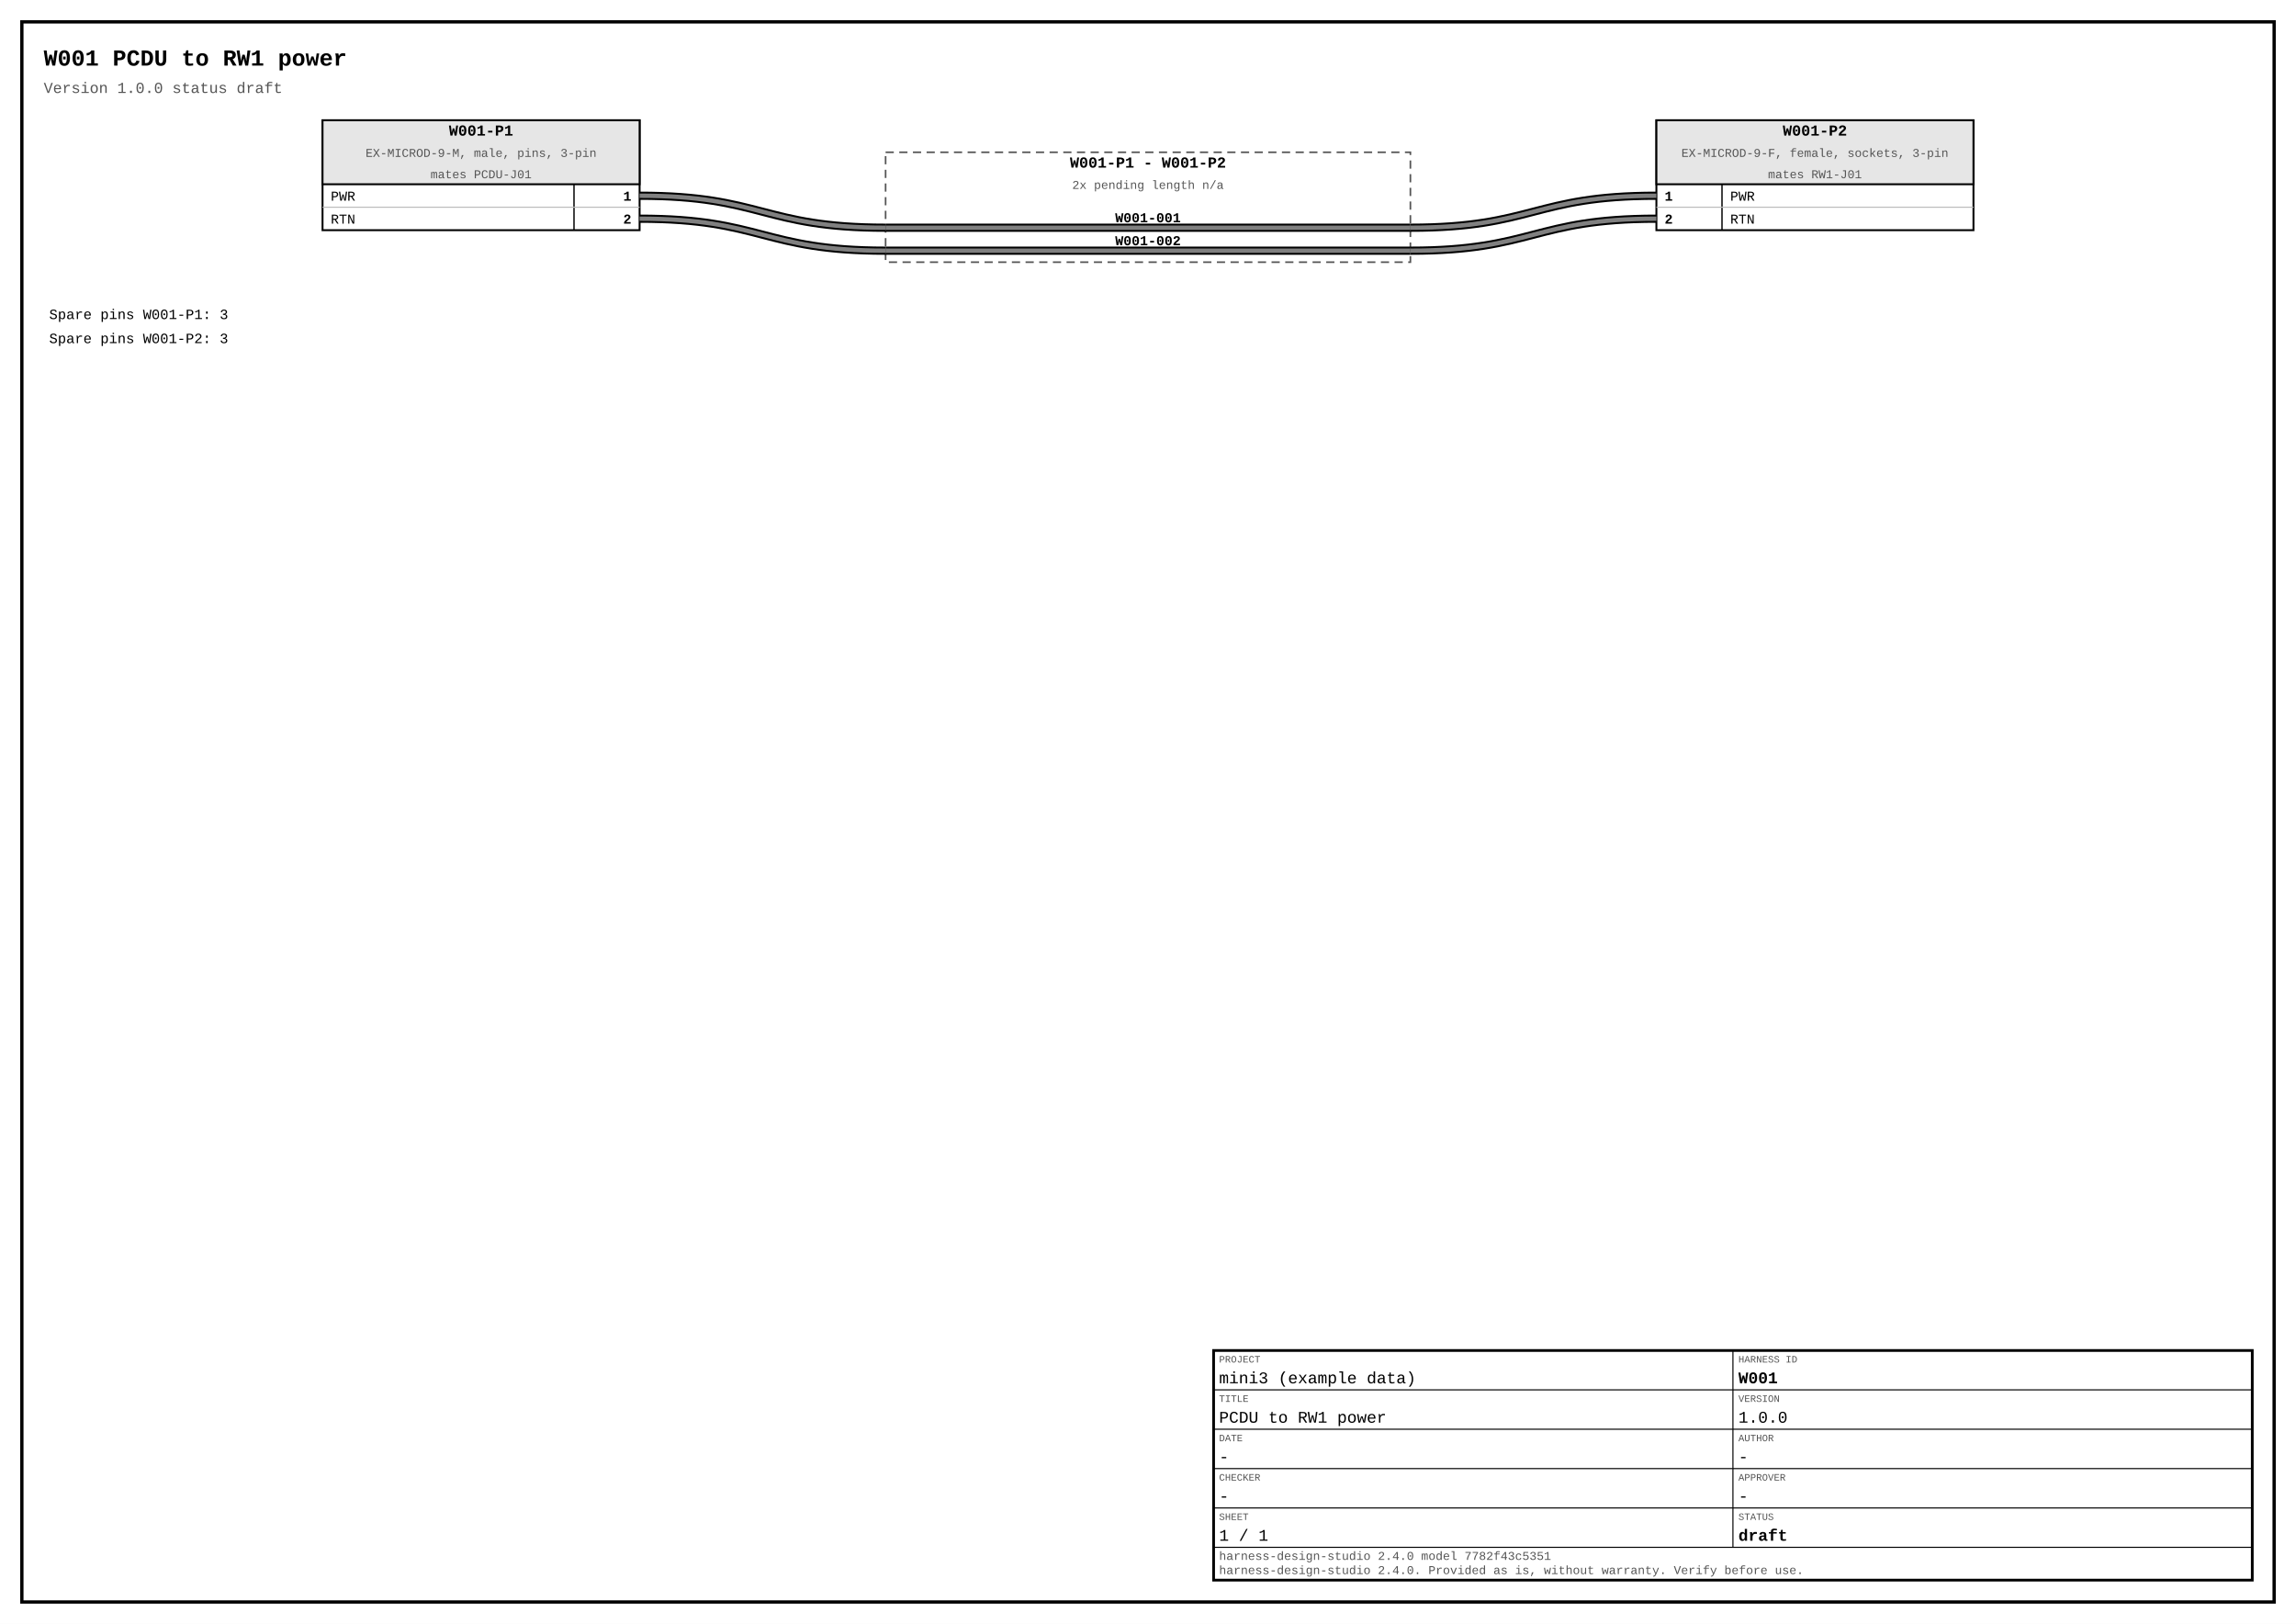
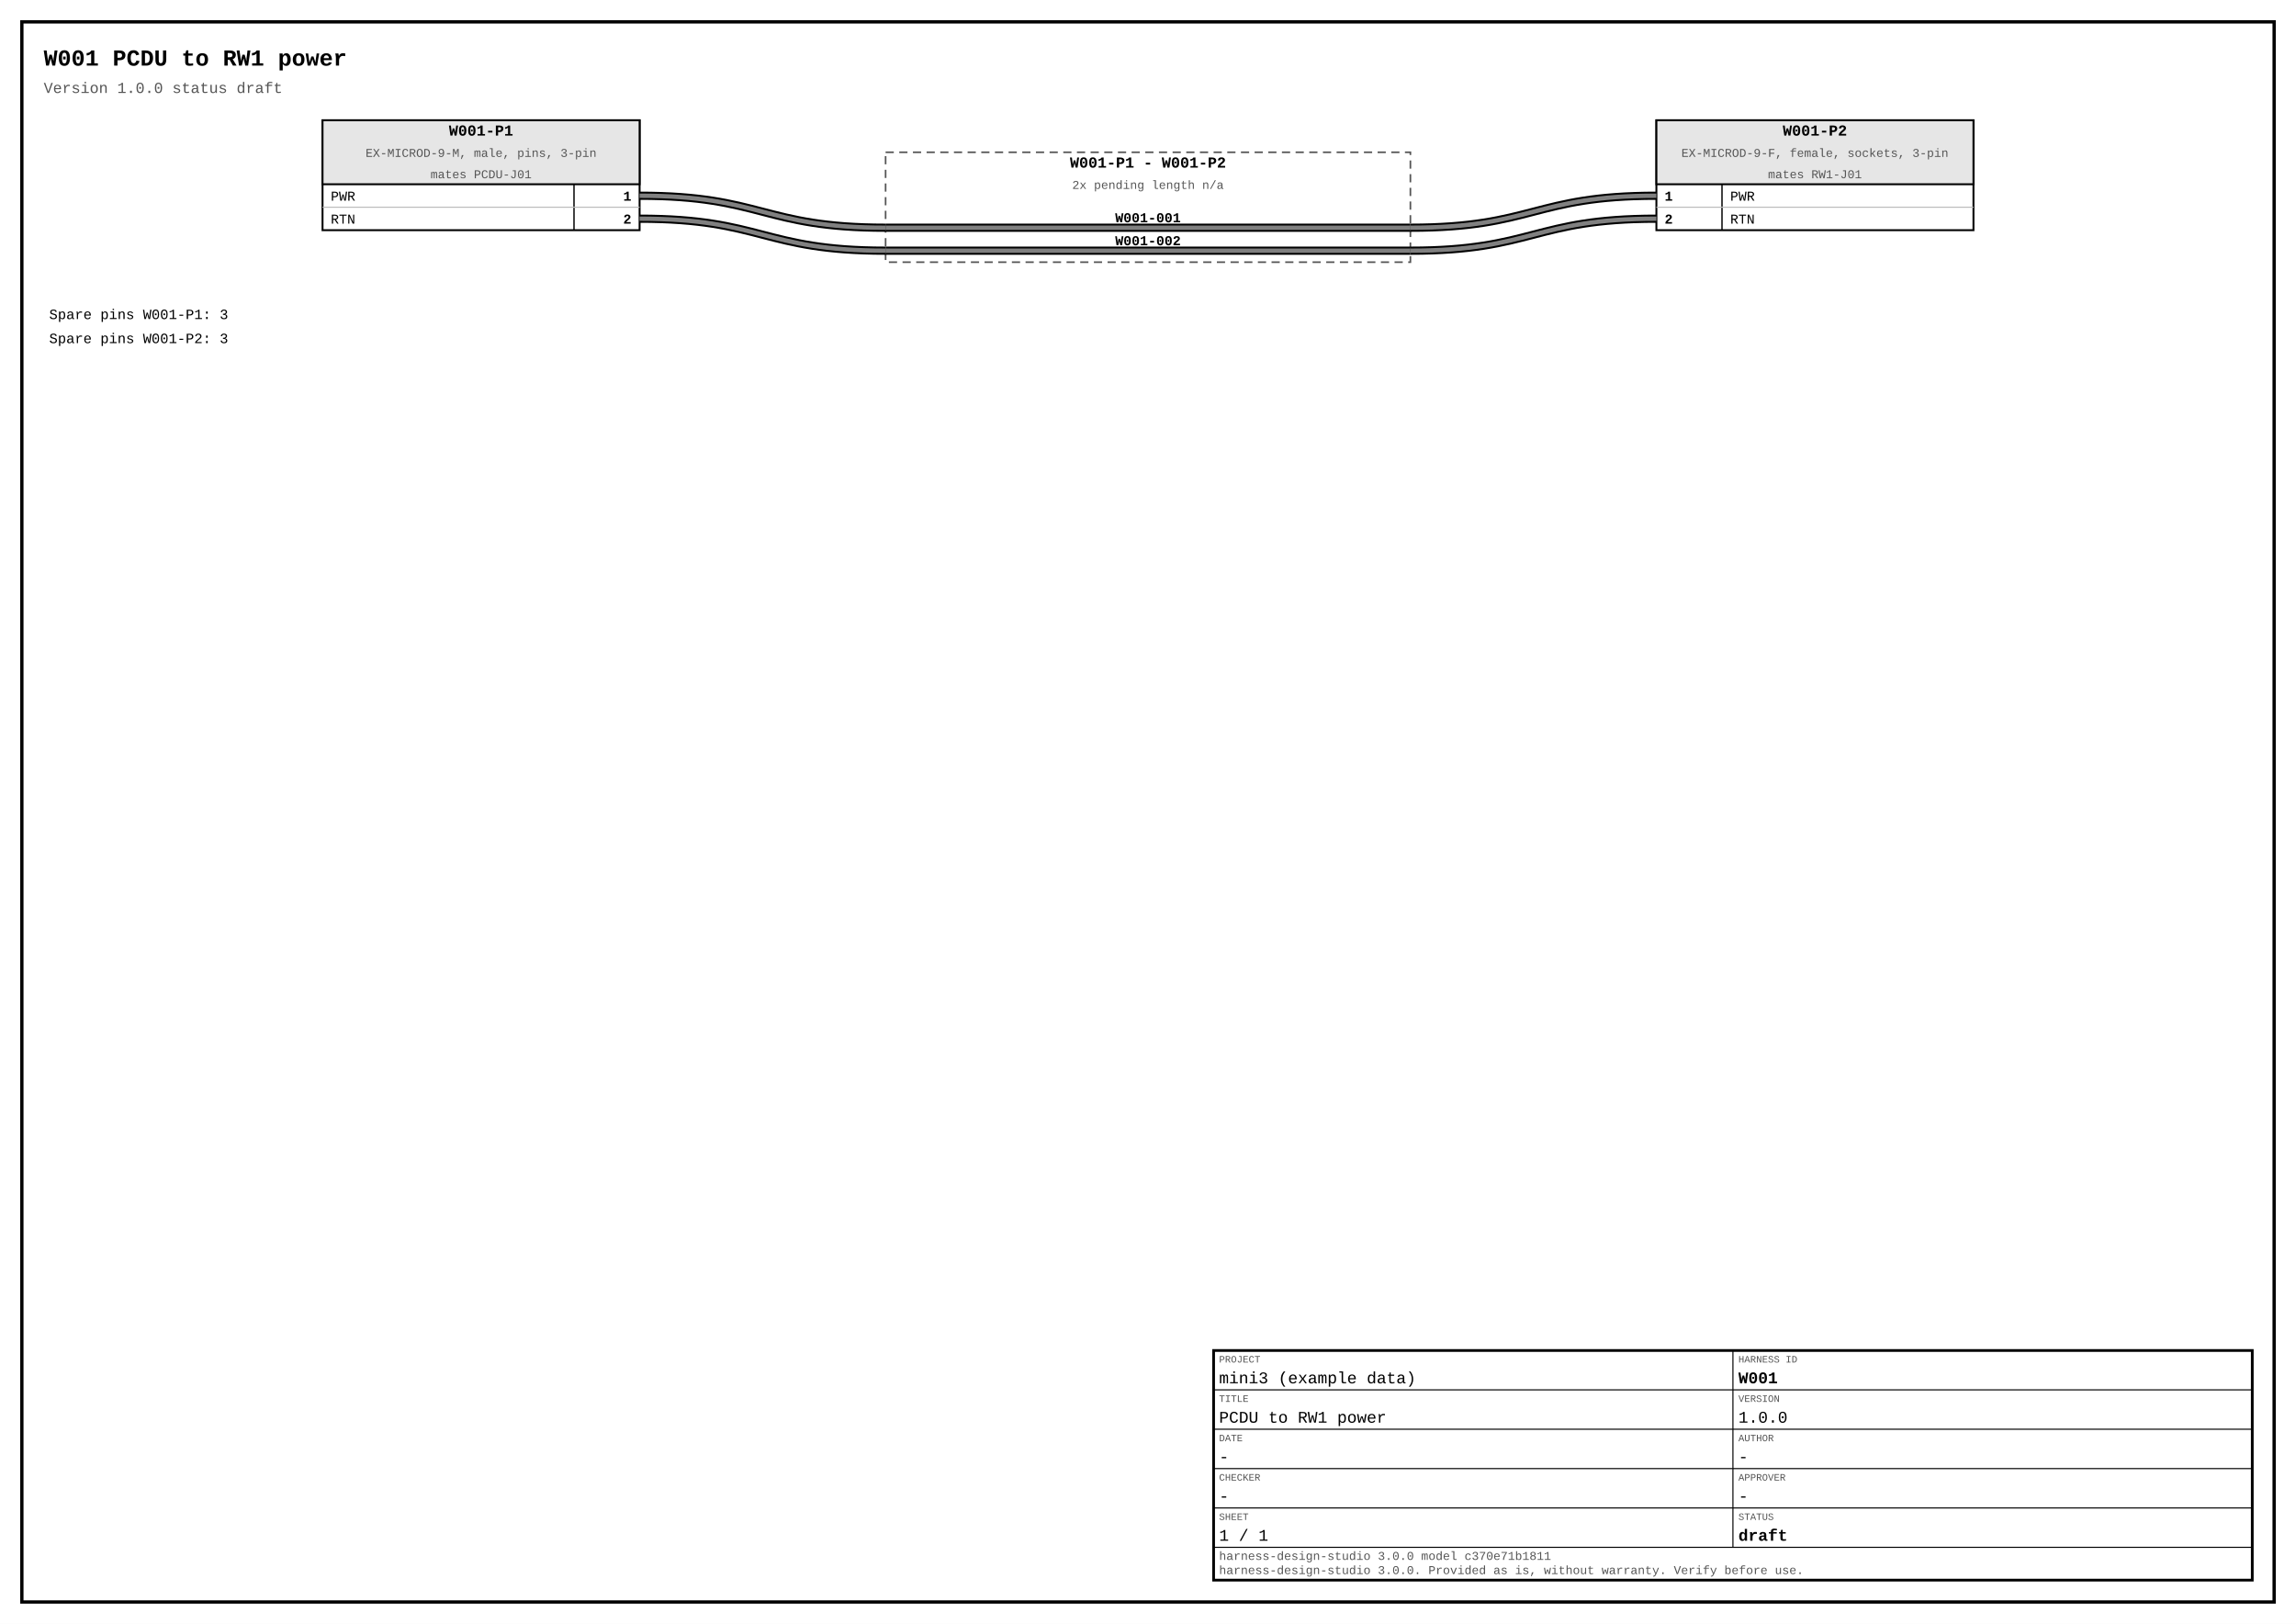
<svg xmlns="http://www.w3.org/2000/svg" width="420mm" height="297mm" viewBox="0 0 420 297" font-family="Courier New, Courier, monospace">
  <rect x="0" y="0" width="420" height="297" fill="#ffffff" />
  <rect x="4" y="4" width="412" height="289" fill="none" stroke="#000000" stroke-width="0.6" />
  <text x="8" y="12" font-size="4.2" font-weight="bold" text-anchor="start" fill="#000000">W001  PCDU to RW1 power</text>
  <text x="8" y="17" font-size="2.8" text-anchor="start" fill="#555555">Version 1.0.0  status draft</text>
  <rect x="59" y="22" width="58" height="20.1" fill="#ffffff" stroke="#000000" stroke-width="0.35" />
  <rect x="59" y="22" width="58" height="11.7" fill="#e6e6e6" stroke="#000000" stroke-width="0.35" />
  <text x="88" y="24.8" font-size="2.8" font-weight="bold" text-anchor="middle" fill="#000000">W001-P1</text>
  <text x="88" y="28.7" font-size="2.2" text-anchor="middle" fill="#555555">EX-MICROD-9-M, male, pins, 3-pin</text>
  <text x="88" y="32.6" font-size="2.2" text-anchor="middle" fill="#555555">mates PCDU-J01</text>
  <line x1="105" y1="33.7" x2="105" y2="42.1" stroke="#000000" stroke-width="0.25" />
  <line x1="59" y1="37.9" x2="117" y2="37.9" stroke="#bbbbbb" stroke-width="0.2" />
  <text x="60.5" y="36.7" font-size="2.5" text-anchor="start" fill="#000000" data-ref="sig/W001-P1/1">PWR</text>
  <text x="115.5" y="36.7" font-size="2.5" font-weight="bold" text-anchor="end" fill="#000000" data-ref="pin/W001-P1/1">1</text>
  <text x="60.5" y="40.9" font-size="2.5" text-anchor="start" fill="#000000" data-ref="sig/W001-P1/2">RTN</text>
  <text x="115.5" y="40.9" font-size="2.5" font-weight="bold" text-anchor="end" fill="#000000" data-ref="pin/W001-P1/2">2</text>
  <rect x="303" y="22" width="58" height="20.1" fill="#ffffff" stroke="#000000" stroke-width="0.35" />
  <rect x="303" y="22" width="58" height="11.7" fill="#e6e6e6" stroke="#000000" stroke-width="0.35" />
  <text x="332" y="24.8" font-size="2.8" font-weight="bold" text-anchor="middle" fill="#000000">W001-P2</text>
  <text x="332" y="28.7" font-size="2.2" text-anchor="middle" fill="#555555">EX-MICROD-9-F, female, sockets, 3-pin</text>
  <text x="332" y="32.6" font-size="2.2" text-anchor="middle" fill="#555555">mates RW1-J01</text>
  <line x1="315" y1="33.7" x2="315" y2="42.1" stroke="#000000" stroke-width="0.25" />
  <line x1="303" y1="37.9" x2="361" y2="37.9" stroke="#bbbbbb" stroke-width="0.2" />
  <text x="304.5" y="36.7" font-size="2.5" font-weight="bold" text-anchor="start" fill="#000000" data-ref="pin/W001-P2/1">1</text>
  <text x="316.5" y="36.7" font-size="2.5" text-anchor="start" fill="#000000" data-ref="sig/W001-P2/1">PWR</text>
  <text x="304.5" y="40.9" font-size="2.5" font-weight="bold" text-anchor="start" fill="#000000" data-ref="pin/W001-P2/2">2</text>
  <text x="316.5" y="40.9" font-size="2.5" text-anchor="start" fill="#000000" data-ref="sig/W001-P2/2">RTN</text>
  <rect x="162" y="27.85" width="96" height="20.1" fill="none" stroke="#555555" stroke-width="0.3" stroke-dasharray="1.5 1" />
  <text x="210" y="30.65" font-size="2.8" font-weight="bold" text-anchor="middle" fill="#000000">W001-P1 - W001-P2</text>
  <text x="210" y="34.55" font-size="2.2" text-anchor="middle" fill="#555555">2x  pending  length n/a</text>
  <path d="M 117 35.8 C 139.5 35.8 139.5 41.65 162 41.65" fill="none" stroke="#000000" stroke-width="1.5" />
  <line x1="162" y1="41.65" x2="258" y2="41.65" stroke="#000000" stroke-width="1.5" />
  <path d="M 258 41.65 C 280.5 41.65 280.5 35.8 303 35.8" fill="none" stroke="#000000" stroke-width="1.5" />
  <path d="M 117 35.8 C 139.5 35.8 139.5 41.65 162 41.65" fill="none" stroke="#808080" stroke-width="0.8" />
  <line x1="162" y1="41.65" x2="258" y2="41.65" stroke="#808080" stroke-width="0.8" />
  <path d="M 258 41.65 C 280.5 41.65 280.5 35.8 303 35.8" fill="none" stroke="#808080" stroke-width="0.8" />
  <text x="210" y="40.65" font-size="2.5" font-weight="bold" text-anchor="middle" fill="#000000">W001-001</text>
  <path d="M 117 40 C 139.5 40 139.5 45.85 162 45.85" fill="none" stroke="#000000" stroke-width="1.5" />
  <line x1="162" y1="45.85" x2="258" y2="45.85" stroke="#000000" stroke-width="1.5" />
  <path d="M 258 45.85 C 280.5 45.85 280.5 40 303 40" fill="none" stroke="#000000" stroke-width="1.5" />
  <path d="M 117 40 C 139.5 40 139.5 45.85 162 45.85" fill="none" stroke="#808080" stroke-width="0.8" />
  <line x1="162" y1="45.85" x2="258" y2="45.85" stroke="#808080" stroke-width="0.8" />
  <path d="M 258 45.85 C 280.5 45.85 280.5 40 303 40" fill="none" stroke="#808080" stroke-width="0.8" />
  <text x="210" y="44.85" font-size="2.5" font-weight="bold" text-anchor="middle" fill="#000000">W001-002</text>
  <text x="9" y="58.35" font-size="2.6" text-anchor="start" fill="#000000">Spare pins W001-P1: 3</text>
  <text x="9" y="62.75" font-size="2.6" text-anchor="start" fill="#000000">Spare pins W001-P2: 3</text>
  <rect x="222" y="247" width="190" height="42" fill="none" stroke="#000000" stroke-width="0.5" />
  <line x1="222" y1="247" x2="317" y2="247" stroke="#000000" stroke-width="0.2" />
  <text x="223" y="249.2" font-size="1.8" text-anchor="start" fill="#555555">PROJECT</text>
  <text x="223" y="253" font-size="3" text-anchor="start" fill="#000000">mini3 (example data)</text>
  <line x1="317" y1="247" x2="412" y2="247" stroke="#000000" stroke-width="0.2" />
  <text x="318" y="249.2" font-size="1.8" text-anchor="start" fill="#555555">HARNESS ID</text>
  <text x="318" y="253" font-size="3" font-weight="bold" text-anchor="start" fill="#000000">W001</text>
  <line x1="222" y1="254.2" x2="317" y2="254.2" stroke="#000000" stroke-width="0.2" />
  <text x="223" y="256.4" font-size="1.8" text-anchor="start" fill="#555555">TITLE</text>
  <text x="223" y="260.2" font-size="3" text-anchor="start" fill="#000000">PCDU to RW1 power</text>
  <line x1="317" y1="254.2" x2="412" y2="254.2" stroke="#000000" stroke-width="0.2" />
  <text x="318" y="256.4" font-size="1.8" text-anchor="start" fill="#555555">VERSION</text>
  <text x="318" y="260.2" font-size="3" text-anchor="start" fill="#000000">1.0.0</text>
  <line x1="222" y1="261.4" x2="317" y2="261.4" stroke="#000000" stroke-width="0.2" />
  <text x="223" y="263.6" font-size="1.8" text-anchor="start" fill="#555555">DATE</text>
  <text x="223" y="267.4" font-size="3" text-anchor="start" fill="#000000">-</text>
  <line x1="317" y1="261.4" x2="412" y2="261.4" stroke="#000000" stroke-width="0.2" />
  <text x="318" y="263.6" font-size="1.8" text-anchor="start" fill="#555555">AUTHOR</text>
  <text x="318" y="267.4" font-size="3" text-anchor="start" fill="#000000">-</text>
  <line x1="222" y1="268.6" x2="317" y2="268.6" stroke="#000000" stroke-width="0.2" />
  <text x="223" y="270.8" font-size="1.8" text-anchor="start" fill="#555555">CHECKER</text>
  <text x="223" y="274.6" font-size="3" text-anchor="start" fill="#000000">-</text>
  <line x1="317" y1="268.6" x2="412" y2="268.6" stroke="#000000" stroke-width="0.2" />
  <text x="318" y="270.8" font-size="1.8" text-anchor="start" fill="#555555">APPROVER</text>
  <text x="318" y="274.6" font-size="3" text-anchor="start" fill="#000000">-</text>
  <line x1="222" y1="275.8" x2="317" y2="275.8" stroke="#000000" stroke-width="0.2" />
  <text x="223" y="278" font-size="1.8" text-anchor="start" fill="#555555">SHEET</text>
  <text x="223" y="281.8" font-size="3" text-anchor="start" fill="#000000">1 / 1</text>
  <line x1="317" y1="275.8" x2="412" y2="275.8" stroke="#000000" stroke-width="0.2" />
  <text x="318" y="278" font-size="1.8" text-anchor="start" fill="#555555">STATUS</text>
  <text x="318" y="281.8" font-size="3" font-weight="bold" text-anchor="start" fill="#000000">draft</text>
  <line x1="317" y1="247" x2="317" y2="283" stroke="#000000" stroke-width="0.2" />
  <line x1="222" y1="283" x2="412" y2="283" stroke="#000000" stroke-width="0.2" />
-   <text x="223" y="285.3" font-size="2.2" text-anchor="start" fill="#555555">harness-design-studio 2.4.0 model 7782f43c5351</text>
-   <text x="223" y="287.9" font-size="2.2" text-anchor="start" fill="#555555">harness-design-studio 2.4.0. Provided as is, without warranty. Verify before use.</text>
+   <text x="223" y="285.3" font-size="2.2" text-anchor="start" fill="#555555">harness-design-studio 3.0.0 model c370e71b1811</text>
+   <text x="223" y="287.9" font-size="2.2" text-anchor="start" fill="#555555">harness-design-studio 3.0.0. Provided as is, without warranty. Verify before use.</text>
</svg>
